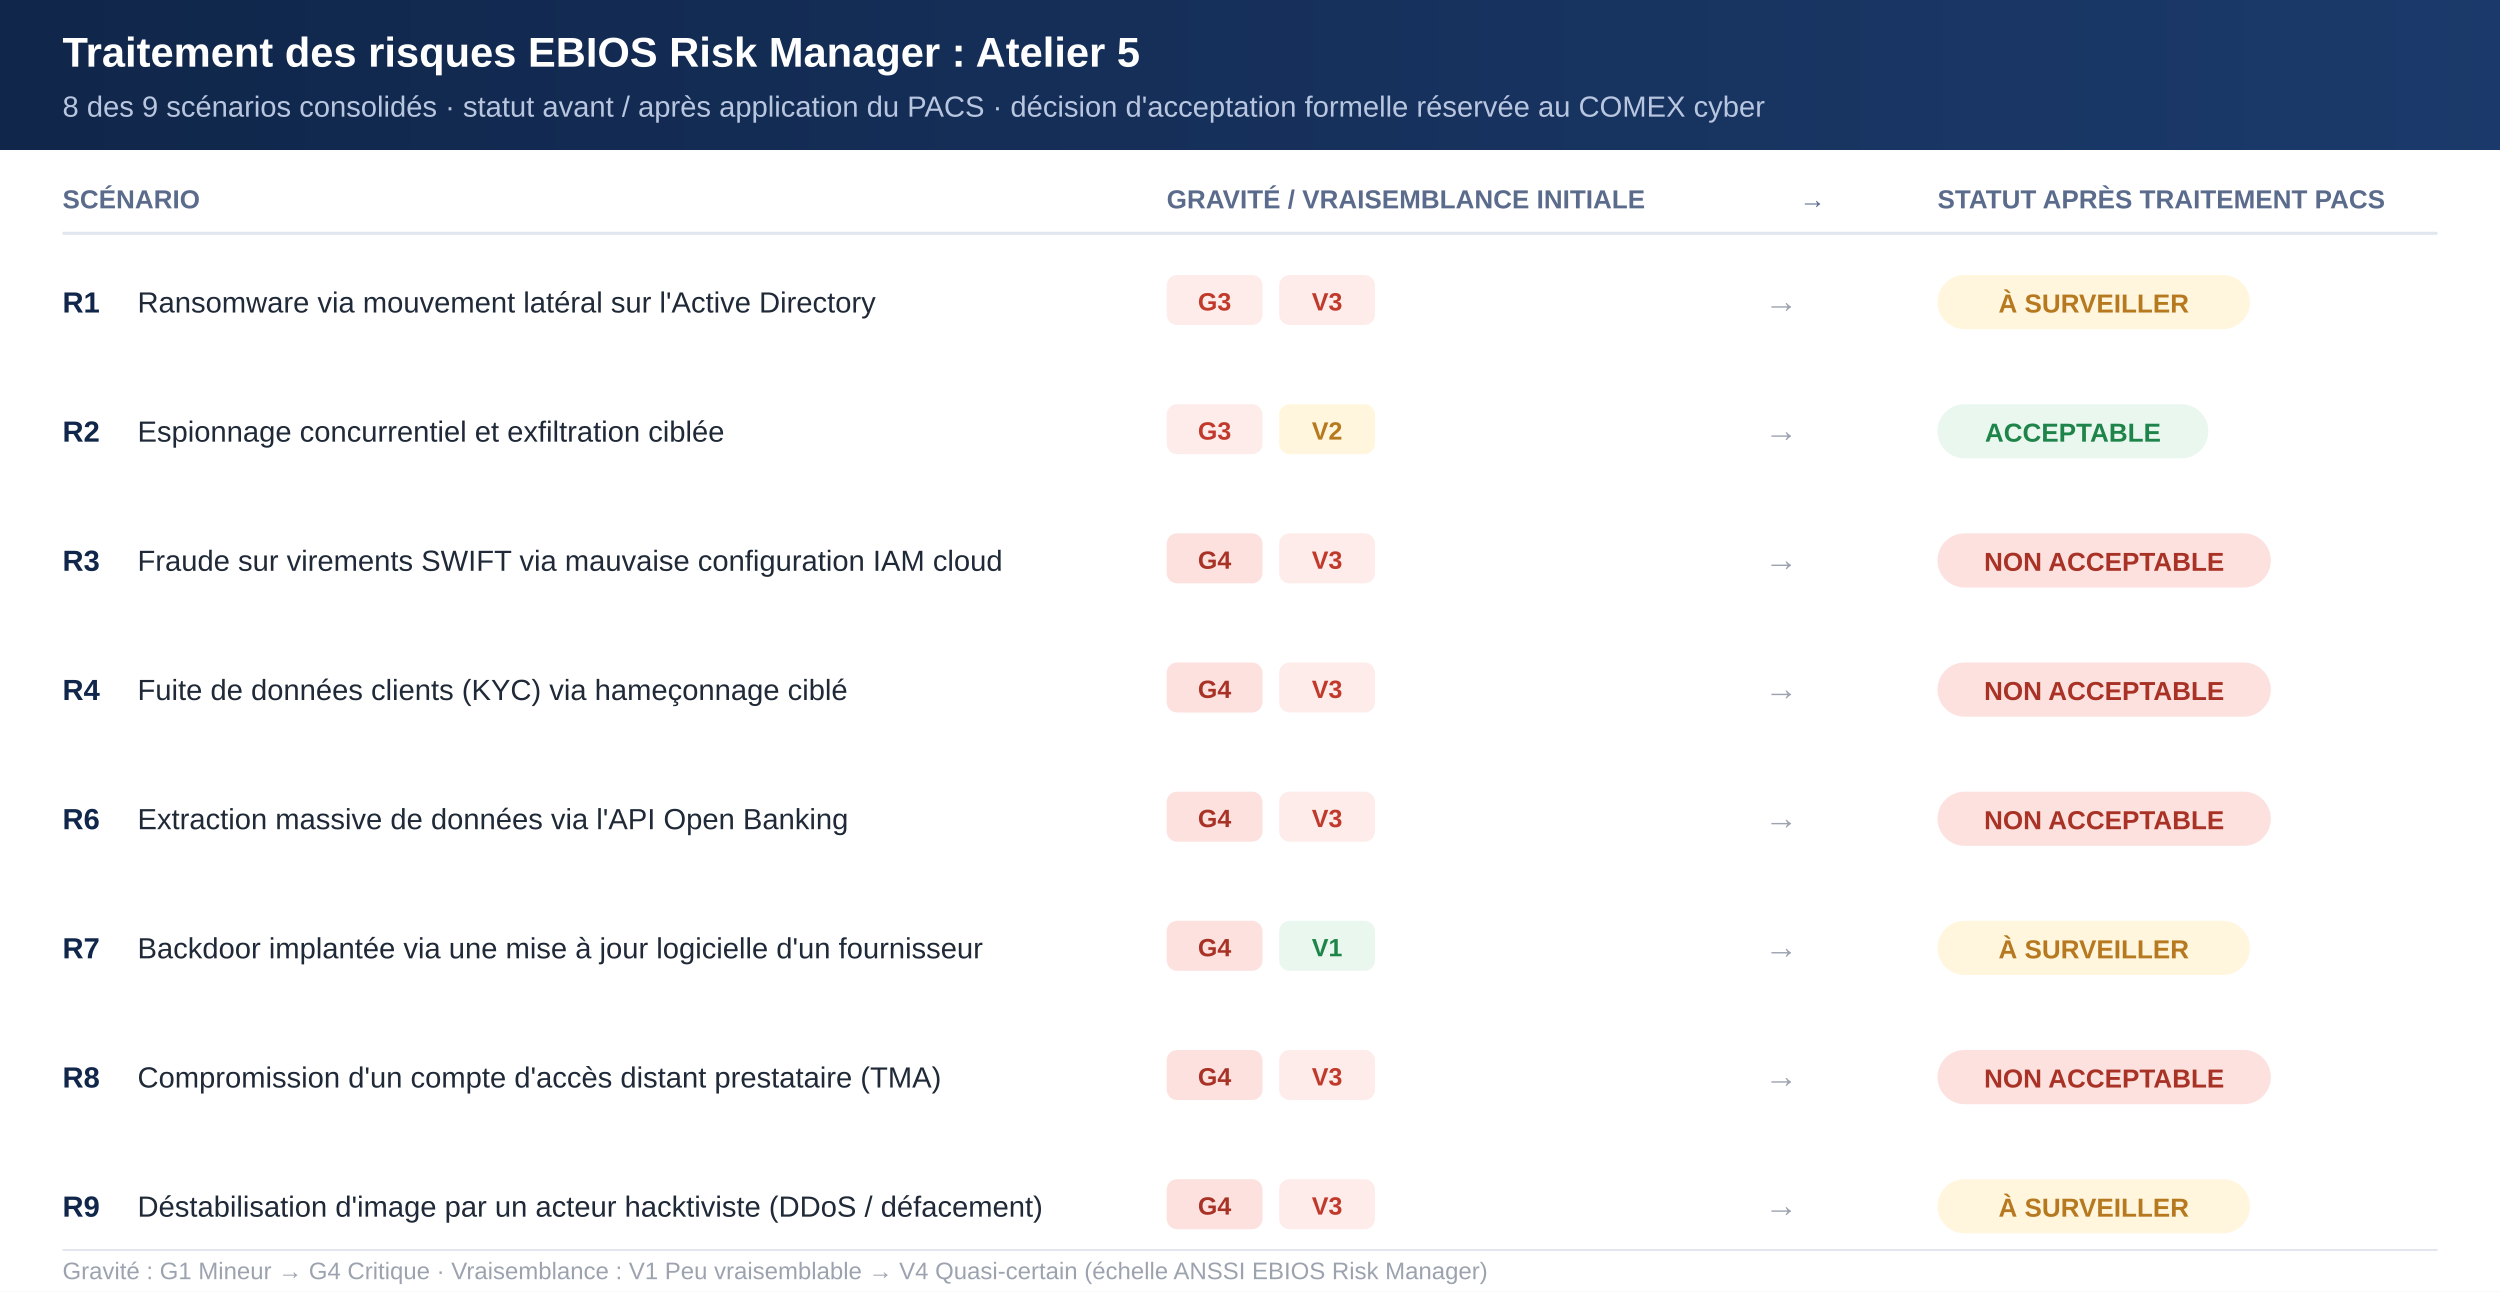
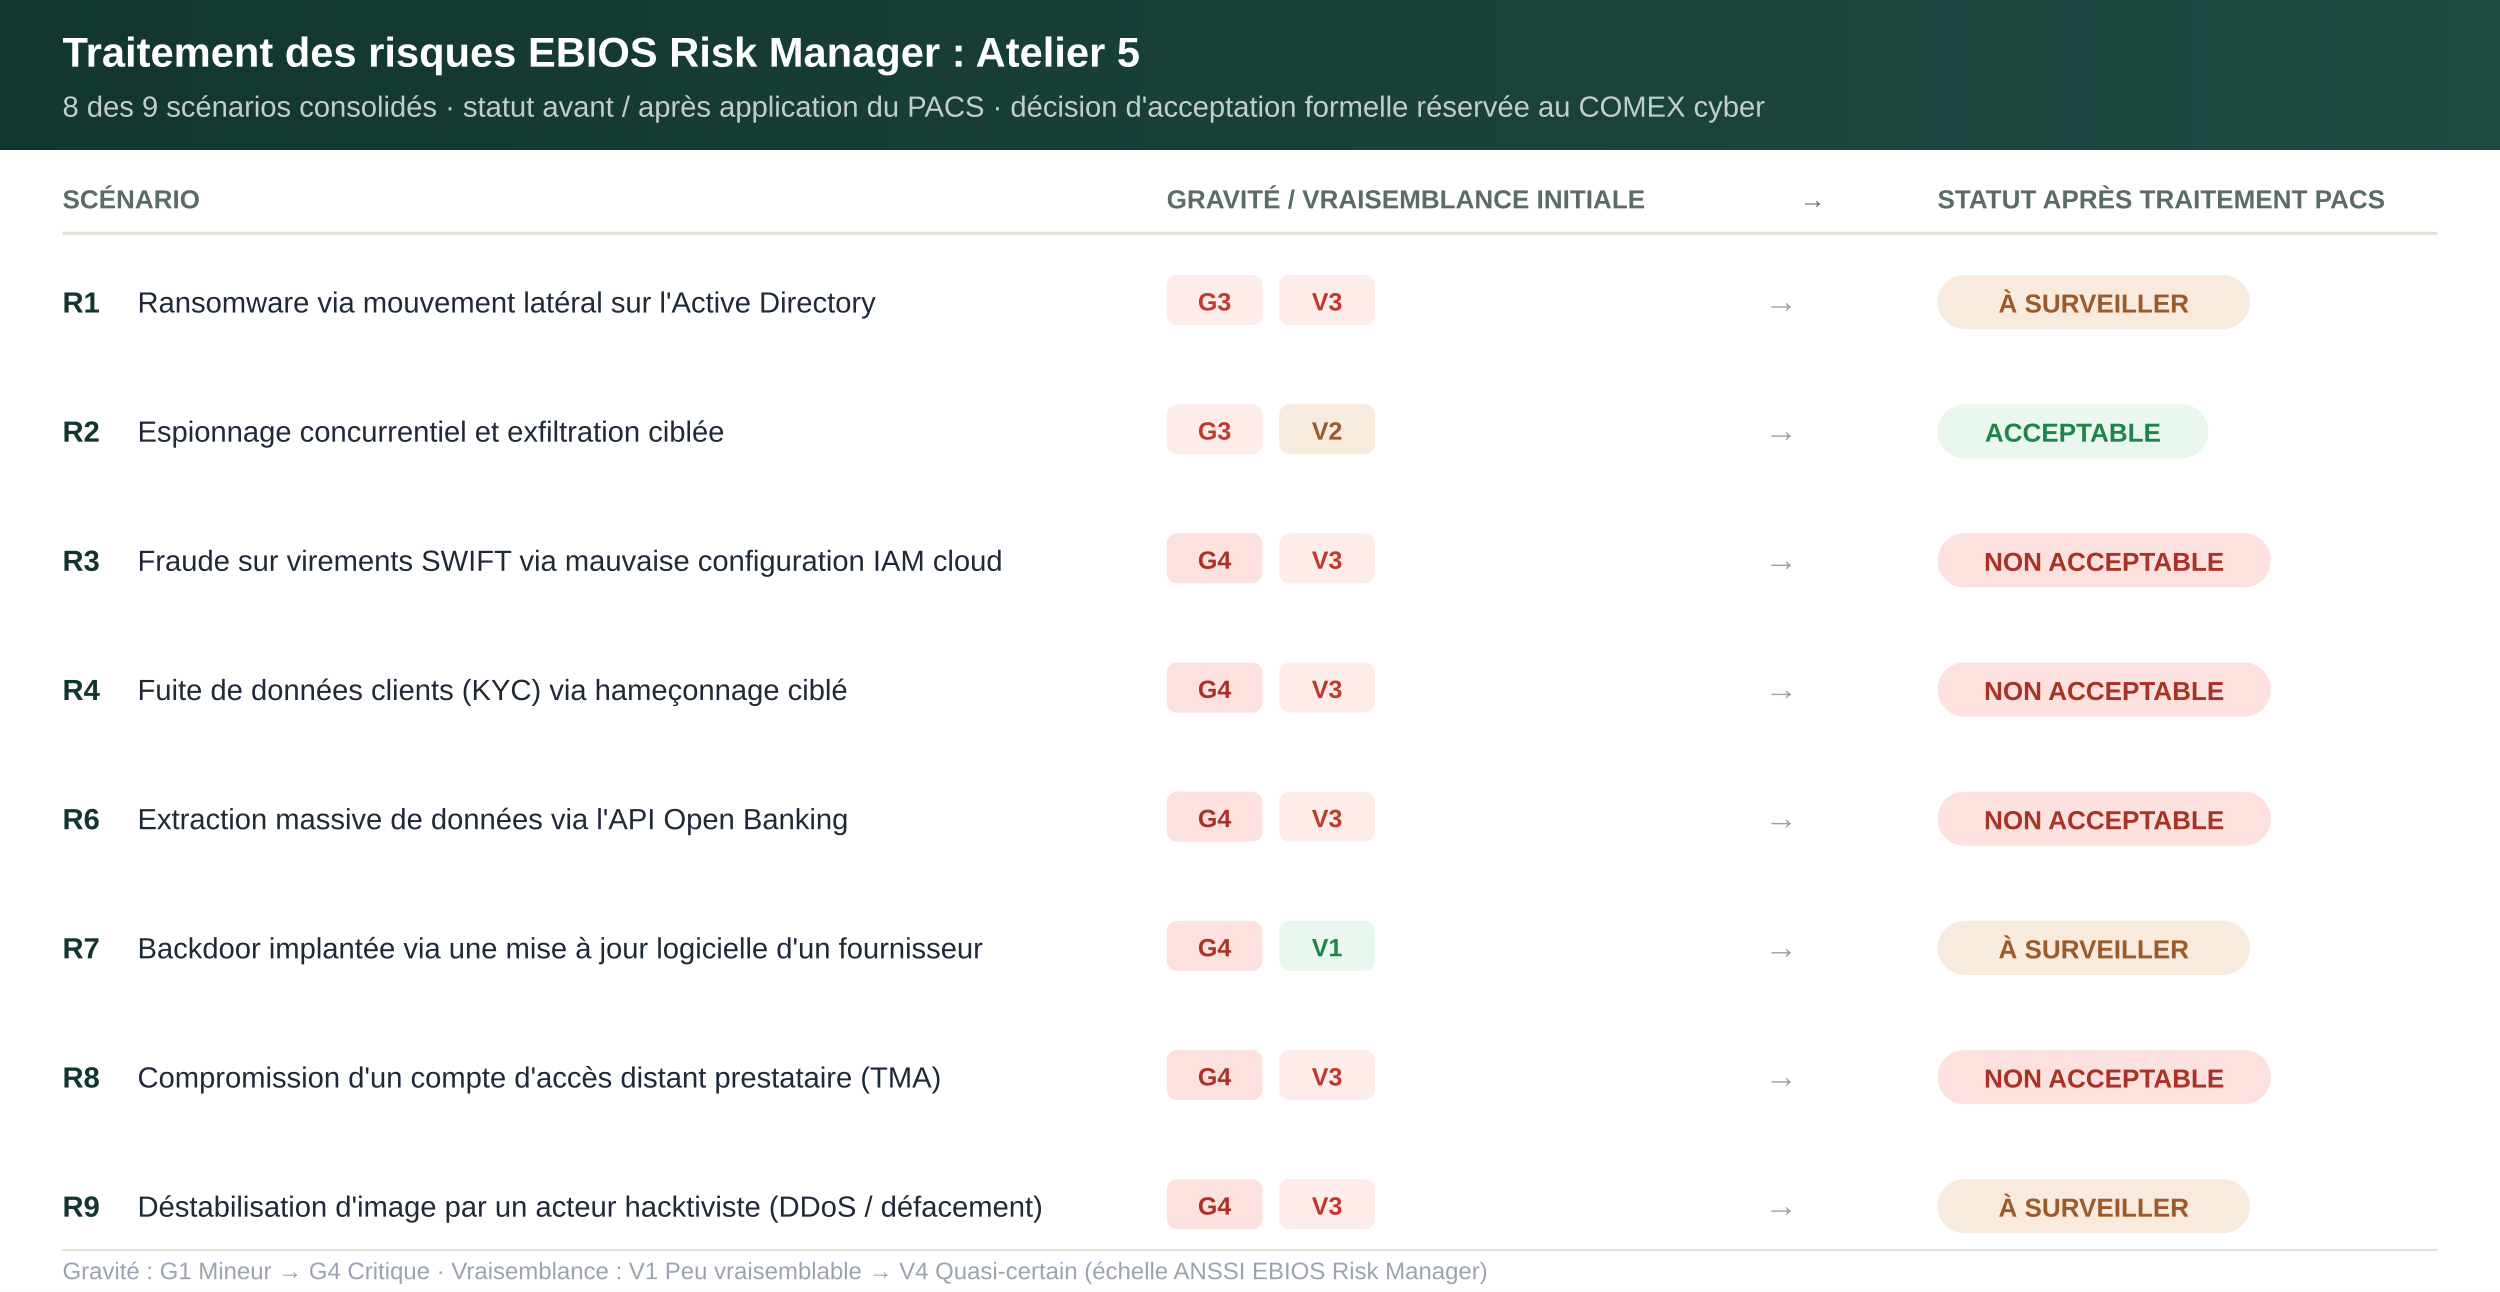
<svg xmlns="http://www.w3.org/2000/svg" viewBox="0 0 1200 620" font-family="Arial, Helvetica, sans-serif">
  <defs>
    <linearGradient id="hdr" x1="0%" y1="0%" x2="100%" y2="0%">
-       <stop offset="0%" stop-color="#10264A" />
-       <stop offset="100%" stop-color="#1B3A6B" />
+       <stop offset="0%" stop-color="#12352F" />
+       <stop offset="100%" stop-color="#1E4A42" />
    </linearGradient>
  </defs>
  <rect width="1200" height="620" fill="#FFFFFF" />
  <rect width="1200" height="72" fill="url(#hdr)" />
  <text x="30" y="32" fill="#FFFFFF" font-size="20" font-weight="800">Traitement des risques EBIOS Risk Manager : Atelier 5</text>
-   <text x="30" y="56" fill="#B9C6E0" font-size="14">8 des 9 scénarios consolidés · statut avant / après application du PACS · décision d'acceptation formelle réservée au COMEX cyber</text>
-   <g font-size="12.5" font-weight="700" fill="#5A6B8C">
+   <text x="30" y="56" fill="#C2CFC9" font-size="14">8 des 9 scénarios consolidés · statut avant / après application du PACS · décision d'acceptation formelle réservée au COMEX cyber</text>
+   <g font-size="12.5" font-weight="700" fill="#5B6B65">
    <text x="30" y="100">SCÉNARIO</text>
    <text x="560" y="100">GRAVITÉ / VRAISEMBLANCE INITIALE</text>
    <text x="870" y="100" text-anchor="middle">→</text>
    <text x="930" y="100">STATUT APRÈS TRAITEMENT PACS</text>
  </g>
-   <line x1="30" y1="112" x2="1170" y2="112" stroke="#E2E6EF" stroke-width="1.5" />
+   <line x1="30" y1="112" x2="1170" y2="112" stroke="#E6E1D6" stroke-width="1.5" />
  <g font-size="14">
-     <text x="30" y="150" font-weight="800" fill="#10264A">R1</text>
+     <text x="30" y="150" font-weight="800" fill="#12352F">R1</text>
    <text x="66" y="150" fill="#1F2937">Ransomware via mouvement latéral sur l'Active Directory</text>
    <rect x="560" y="132" width="46" height="24" rx="5" fill="#FDECEA" />
    <text x="583" y="149" text-anchor="middle" fill="#C0392B" font-size="12" font-weight="700">G3</text>
    <rect x="614" y="132" width="46" height="24" rx="5" fill="#FDECEA" />
    <text x="637" y="149" text-anchor="middle" fill="#C0392B" font-size="12" font-weight="700">V3</text>
    <text x="855" y="150" text-anchor="middle" fill="#9CA3AF" font-size="16">→</text>
-     <rect x="930" y="132" width="150" height="26" rx="13" fill="#FFF6DD" />
-     <text x="1005" y="150" text-anchor="middle" fill="#B7791F" font-size="12.5" font-weight="700">À SURVEILLER</text>
+     <rect x="930" y="132" width="150" height="26" rx="13" fill="#F8EBDD" />
+     <text x="1005" y="150" text-anchor="middle" fill="#9A5A2C" font-size="12.5" font-weight="700">À SURVEILLER</text>
  </g>
  <g font-size="14">
-     <text x="30" y="212" font-weight="800" fill="#10264A">R2</text>
+     <text x="30" y="212" font-weight="800" fill="#12352F">R2</text>
    <text x="66" y="212" fill="#1F2937">Espionnage concurrentiel et exfiltration ciblée</text>
    <rect x="560" y="194" width="46" height="24" rx="5" fill="#FDECEA" />
    <text x="583" y="211" text-anchor="middle" fill="#C0392B" font-size="12" font-weight="700">G3</text>
-     <rect x="614" y="194" width="46" height="24" rx="5" fill="#FFF6DD" />
-     <text x="637" y="211" text-anchor="middle" fill="#B7791F" font-size="12" font-weight="700">V2</text>
+     <rect x="614" y="194" width="46" height="24" rx="5" fill="#F8EBDD" />
+     <text x="637" y="211" text-anchor="middle" fill="#9A5A2C" font-size="12" font-weight="700">V2</text>
    <text x="855" y="212" text-anchor="middle" fill="#9CA3AF" font-size="16">→</text>
    <rect x="930" y="194" width="130" height="26" rx="13" fill="#E9F7EF" />
    <text x="995" y="212" text-anchor="middle" fill="#1E8449" font-size="12.5" font-weight="700">ACCEPTABLE</text>
  </g>
  <g font-size="14">
-     <text x="30" y="274" font-weight="800" fill="#10264A">R3</text>
+     <text x="30" y="274" font-weight="800" fill="#12352F">R3</text>
    <text x="66" y="274" fill="#1F2937">Fraude sur virements SWIFT via mauvaise configuration IAM cloud</text>
    <rect x="560" y="256" width="46" height="24" rx="5" fill="#FCE1DE" />
    <text x="583" y="273" text-anchor="middle" fill="#A93226" font-size="12" font-weight="700">G4</text>
    <rect x="614" y="256" width="46" height="24" rx="5" fill="#FDECEA" />
    <text x="637" y="273" text-anchor="middle" fill="#C0392B" font-size="12" font-weight="700">V3</text>
    <text x="855" y="274" text-anchor="middle" fill="#9CA3AF" font-size="16">→</text>
    <rect x="930" y="256" width="160" height="26" rx="13" fill="#FCE1DE" />
    <text x="1010" y="274" text-anchor="middle" fill="#A93226" font-size="12.5" font-weight="700">NON ACCEPTABLE</text>
  </g>
  <g font-size="14">
-     <text x="30" y="336" font-weight="800" fill="#10264A">R4</text>
+     <text x="30" y="336" font-weight="800" fill="#12352F">R4</text>
    <text x="66" y="336" fill="#1F2937">Fuite de données clients (KYC) via hameçonnage ciblé</text>
    <rect x="560" y="318" width="46" height="24" rx="5" fill="#FCE1DE" />
    <text x="583" y="335" text-anchor="middle" fill="#A93226" font-size="12" font-weight="700">G4</text>
    <rect x="614" y="318" width="46" height="24" rx="5" fill="#FDECEA" />
    <text x="637" y="335" text-anchor="middle" fill="#C0392B" font-size="12" font-weight="700">V3</text>
    <text x="855" y="336" text-anchor="middle" fill="#9CA3AF" font-size="16">→</text>
    <rect x="930" y="318" width="160" height="26" rx="13" fill="#FCE1DE" />
    <text x="1010" y="336" text-anchor="middle" fill="#A93226" font-size="12.5" font-weight="700">NON ACCEPTABLE</text>
  </g>
  <g font-size="14">
-     <text x="30" y="398" font-weight="800" fill="#10264A">R6</text>
+     <text x="30" y="398" font-weight="800" fill="#12352F">R6</text>
    <text x="66" y="398" fill="#1F2937">Extraction massive de données via l'API Open Banking</text>
    <rect x="560" y="380" width="46" height="24" rx="5" fill="#FCE1DE" />
    <text x="583" y="397" text-anchor="middle" fill="#A93226" font-size="12" font-weight="700">G4</text>
    <rect x="614" y="380" width="46" height="24" rx="5" fill="#FDECEA" />
    <text x="637" y="397" text-anchor="middle" fill="#C0392B" font-size="12" font-weight="700">V3</text>
    <text x="855" y="398" text-anchor="middle" fill="#9CA3AF" font-size="16">→</text>
    <rect x="930" y="380" width="160" height="26" rx="13" fill="#FCE1DE" />
    <text x="1010" y="398" text-anchor="middle" fill="#A93226" font-size="12.5" font-weight="700">NON ACCEPTABLE</text>
  </g>
  <g font-size="14">
-     <text x="30" y="460" font-weight="800" fill="#10264A">R7</text>
+     <text x="30" y="460" font-weight="800" fill="#12352F">R7</text>
    <text x="66" y="460" fill="#1F2937">Backdoor implantée via une mise à jour logicielle d'un fournisseur</text>
    <rect x="560" y="442" width="46" height="24" rx="5" fill="#FCE1DE" />
    <text x="583" y="459" text-anchor="middle" fill="#A93226" font-size="12" font-weight="700">G4</text>
    <rect x="614" y="442" width="46" height="24" rx="5" fill="#E9F7EF" />
    <text x="637" y="459" text-anchor="middle" fill="#1E8449" font-size="12" font-weight="700">V1</text>
    <text x="855" y="460" text-anchor="middle" fill="#9CA3AF" font-size="16">→</text>
-     <rect x="930" y="442" width="150" height="26" rx="13" fill="#FFF6DD" />
-     <text x="1005" y="460" text-anchor="middle" fill="#B7791F" font-size="12.5" font-weight="700">À SURVEILLER</text>
+     <rect x="930" y="442" width="150" height="26" rx="13" fill="#F8EBDD" />
+     <text x="1005" y="460" text-anchor="middle" fill="#9A5A2C" font-size="12.5" font-weight="700">À SURVEILLER</text>
  </g>
  <g font-size="14">
-     <text x="30" y="522" font-weight="800" fill="#10264A">R8</text>
+     <text x="30" y="522" font-weight="800" fill="#12352F">R8</text>
    <text x="66" y="522" fill="#1F2937">Compromission d'un compte d'accès distant prestataire (TMA)</text>
    <rect x="560" y="504" width="46" height="24" rx="5" fill="#FCE1DE" />
    <text x="583" y="521" text-anchor="middle" fill="#A93226" font-size="12" font-weight="700">G4</text>
    <rect x="614" y="504" width="46" height="24" rx="5" fill="#FDECEA" />
    <text x="637" y="521" text-anchor="middle" fill="#C0392B" font-size="12" font-weight="700">V3</text>
    <text x="855" y="522" text-anchor="middle" fill="#9CA3AF" font-size="16">→</text>
    <rect x="930" y="504" width="160" height="26" rx="13" fill="#FCE1DE" />
    <text x="1010" y="522" text-anchor="middle" fill="#A93226" font-size="12.5" font-weight="700">NON ACCEPTABLE</text>
  </g>
  <g font-size="14">
-     <text x="30" y="584" font-weight="800" fill="#10264A">R9</text>
+     <text x="30" y="584" font-weight="800" fill="#12352F">R9</text>
    <text x="66" y="584" fill="#1F2937">Déstabilisation d'image par un acteur hacktiviste (DDoS / défacement)</text>
    <rect x="560" y="566" width="46" height="24" rx="5" fill="#FCE1DE" />
    <text x="583" y="583" text-anchor="middle" fill="#A93226" font-size="12" font-weight="700">G4</text>
    <rect x="614" y="566" width="46" height="24" rx="5" fill="#FDECEA" />
    <text x="637" y="583" text-anchor="middle" fill="#C0392B" font-size="12" font-weight="700">V3</text>
    <text x="855" y="584" text-anchor="middle" fill="#9CA3AF" font-size="16">→</text>
-     <rect x="930" y="566" width="150" height="26" rx="13" fill="#FFF6DD" />
-     <text x="1005" y="584" text-anchor="middle" fill="#B7791F" font-size="12.5" font-weight="700">À SURVEILLER</text>
+     <rect x="930" y="566" width="150" height="26" rx="13" fill="#F8EBDD" />
+     <text x="1005" y="584" text-anchor="middle" fill="#9A5A2C" font-size="12.5" font-weight="700">À SURVEILLER</text>
  </g>
-   <line x1="30" y1="600" x2="1170" y2="600" stroke="#E2E6EF" stroke-width="1" />
+   <line x1="30" y1="600" x2="1170" y2="600" stroke="#E6E1D6" stroke-width="1" />
  <text x="30" y="614" fill="#9CA3AF" font-size="11.5">Gravité : G1 Mineur → G4 Critique · Vraisemblance : V1 Peu vraisemblable → V4 Quasi-certain (échelle ANSSI EBIOS Risk Manager)</text>
</svg>
